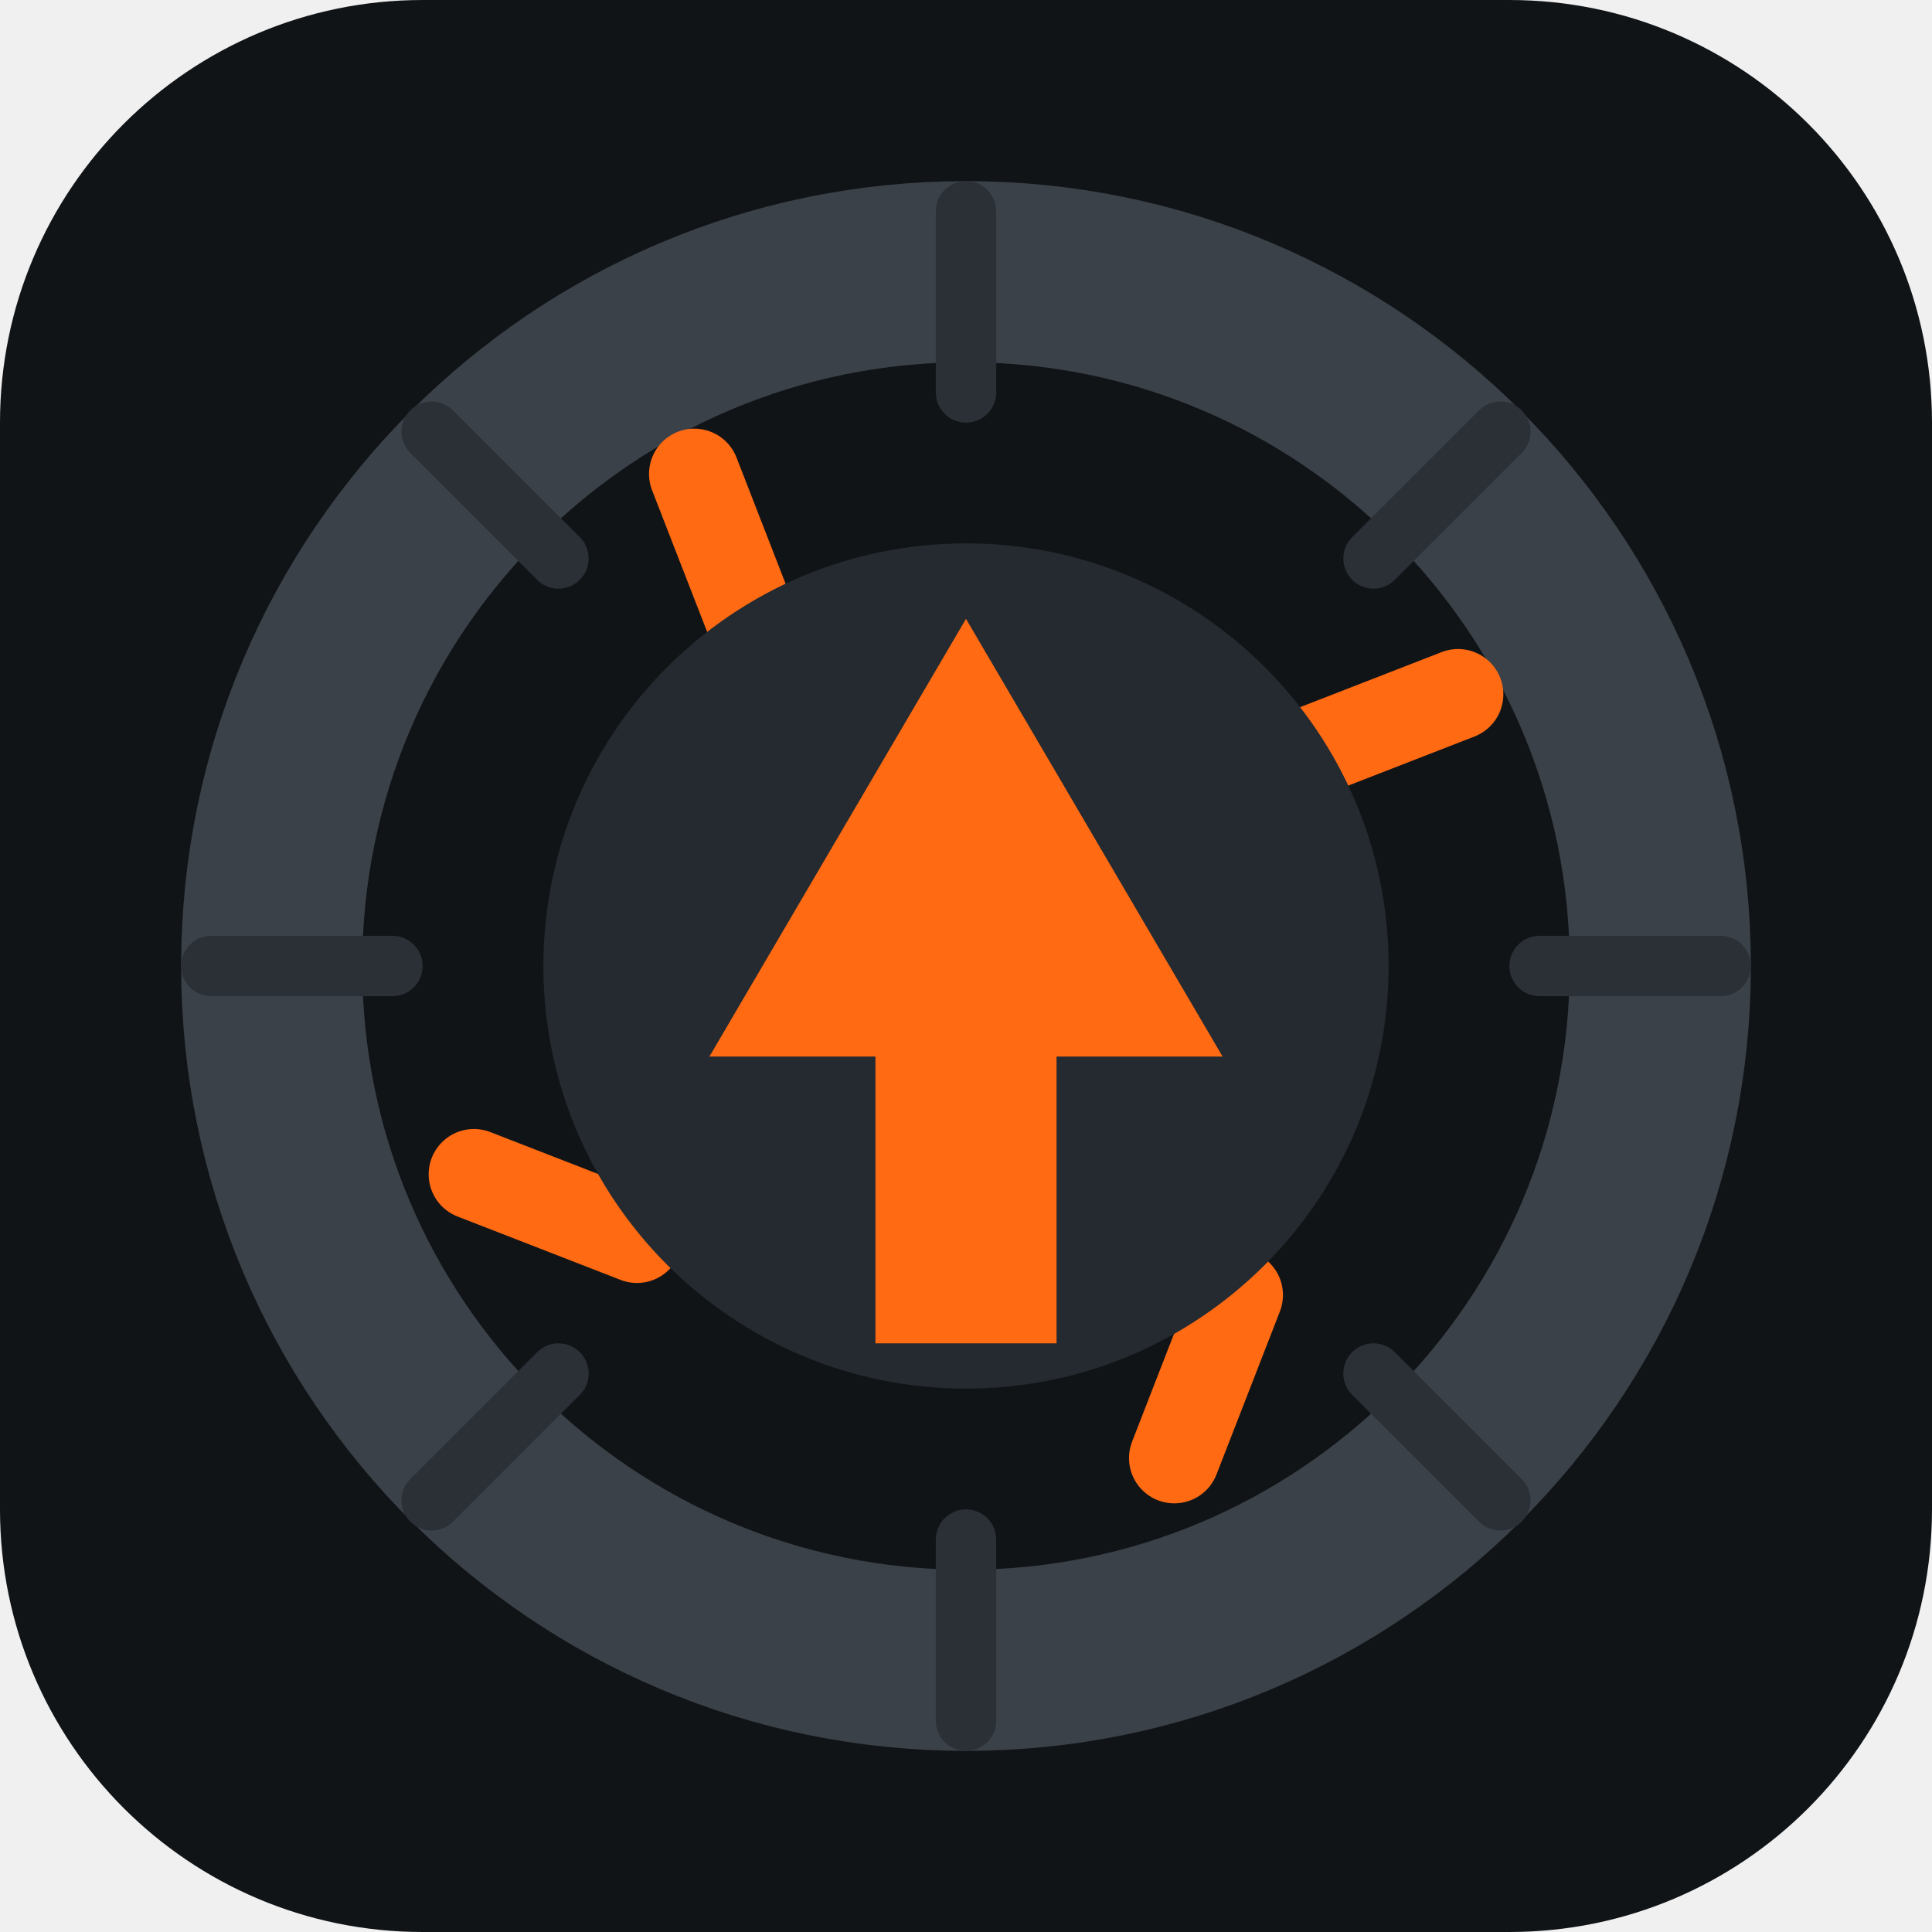
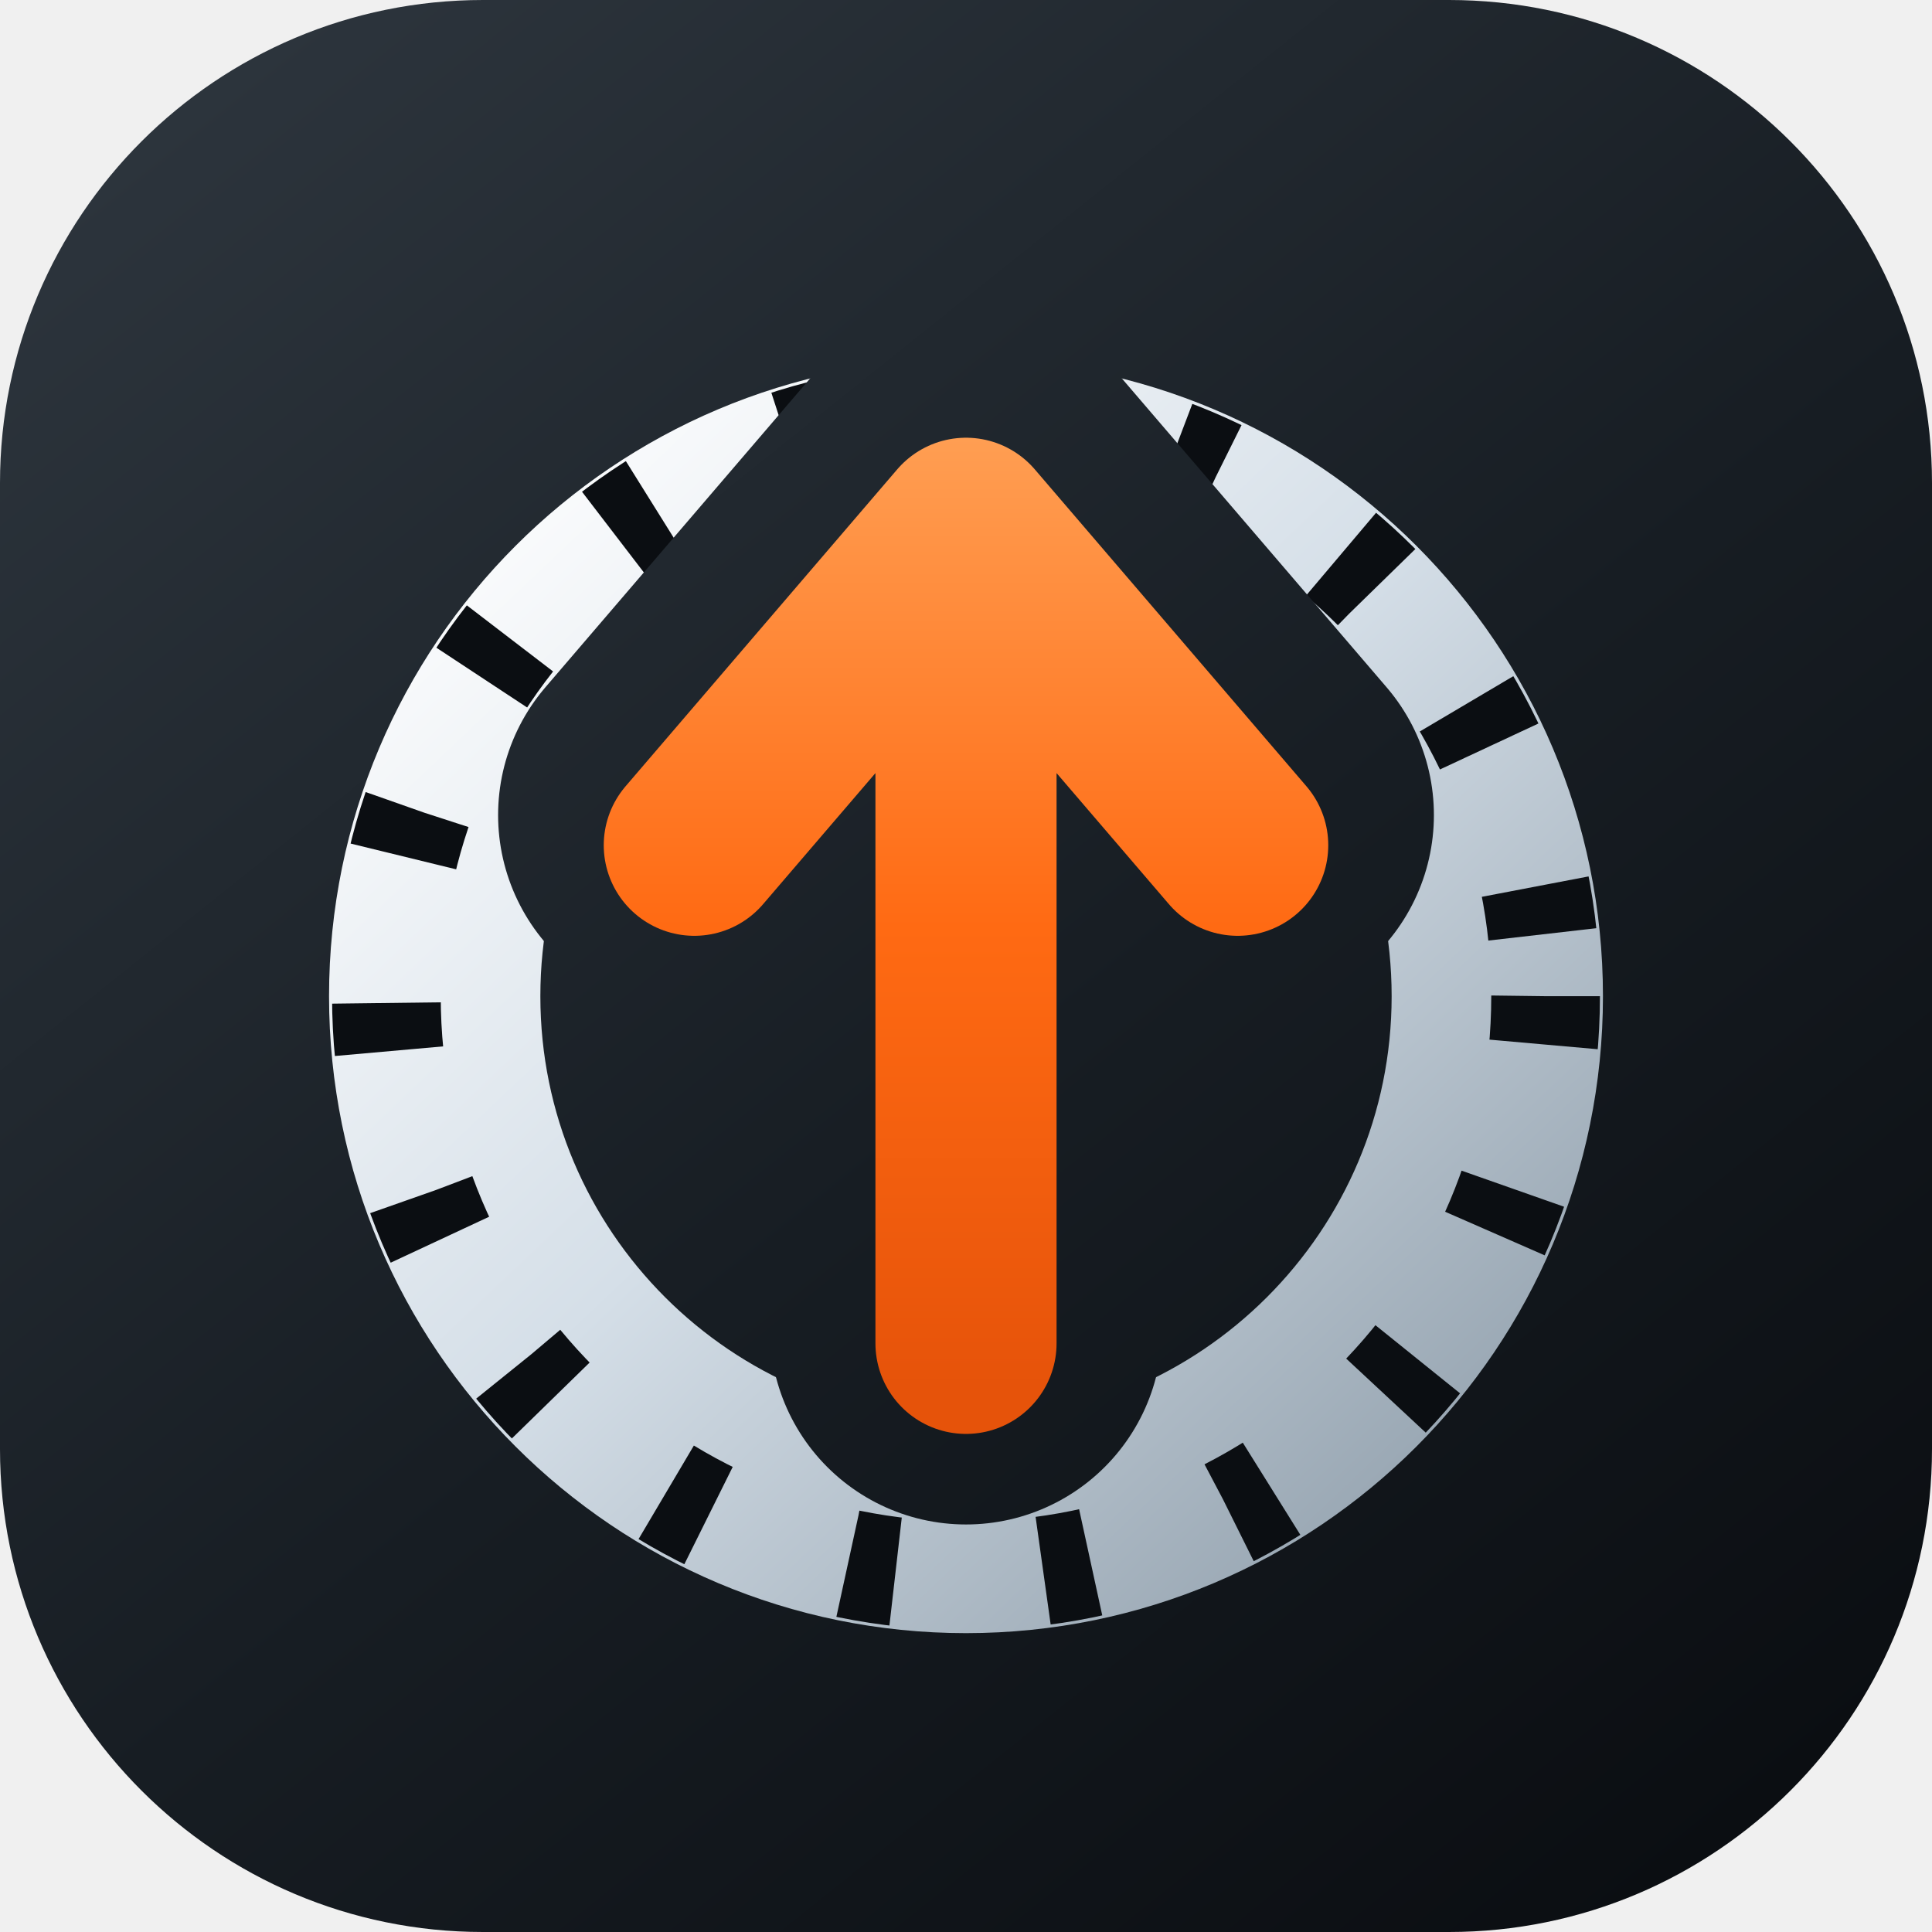
<svg xmlns="http://www.w3.org/2000/svg" viewBox="0 0 64 64" width="64" height="64">
-   <rect width="64" height="64" rx="14" fill="#111417" />
-   <circle cx="32" cy="32" r="23" fill="none" stroke="#3A4148" stroke-width="6" />
-   <g stroke="#2A3036" stroke-width="2" stroke-linecap="round">
-     <line x1="32" y1="7" x2="32" y2="13" />
-     <line x1="32" y1="51" x2="32" y2="57" />
-     <line x1="7" y1="32" x2="13" y2="32" />
-     <line x1="51" y1="32" x2="57" y2="32" />
-     <line x1="14.3" y1="14.3" x2="18.5" y2="18.5" />
-     <line x1="45.5" y1="45.5" x2="49.7" y2="49.7" />
-     <line x1="49.7" y1="14.3" x2="45.5" y2="18.5" />
-     <line x1="18.5" y1="45.5" x2="14.3" y2="49.7" />
+   <defs>
+     <linearGradient id="t" x1="8" y1="2" x2="56" y2="62" gradientUnits="userSpaceOnUse">
+       <stop offset="0" stop-color="#2C343C" />
+       <stop offset="0.55" stop-color="#171D23" />
+       <stop offset="1" stop-color="#0B0E12" />
+     </linearGradient>
+     <linearGradient id="a" x1="32" y1="12" x2="32" y2="46" gradientUnits="userSpaceOnUse">
+       <stop offset="0" stop-color="#FFA65C" />
+       <stop offset="0.55" stop-color="#FF6A13" />
+       <stop offset="1" stop-color="#E6530A" />
+     </linearGradient>
+     <linearGradient id="r" x1="14" y1="16" x2="50" y2="54" gradientUnits="userSpaceOnUse">
+       <stop offset="0" stop-color="#FFFFFF" />
+       <stop offset="0.45" stop-color="#D5DFE8" />
+       <stop offset="1" stop-color="#8A99A6" />
+     </linearGradient>
+     <mask id="c">
+       <rect width="64" height="64" fill="white" />
+       <path d="M32 44V18M23 27 32 16.5 41 27" fill="none" stroke="black" stroke-width="13" stroke-linecap="round" stroke-linejoin="round" />
+     </mask>
+   </defs>
+   <rect x="0" y="0" width="64" height="64" rx="16" fill="url(#t)" />
+   <g mask="url(#c)">
+     <circle cx="32" cy="33" r="17.6" fill="none" stroke="url(#r)" stroke-width="7" />
+     <circle cx="32" cy="33" r="19.2" fill="none" stroke="#0B0E12" stroke-width="3.6" stroke-dasharray="1.6 4.9" />
  </g>
-   <g stroke="#FF6A13" stroke-width="3" stroke-linecap="round">
-     <line x1="23" y1="15.7" x2="25.1" y2="21.1" />
-     <line x1="41" y1="42.9" x2="38.9" y2="48.3" />
-     <line x1="48.3" y1="23" x2="42.9" y2="25.1" />
-     <line x1="21.1" y1="41" x2="15.7" y2="38.9" />
-   </g>
-   <circle cx="32" cy="32" r="14" fill="#242A2F" />
-   <path d="M32 20.5 40.5 35H35v9.5h-6V35h-5.5z" fill="#FF6A13" />
+   <path d="M32 44.5V19M23 28l9-10.5L41 28" fill="none" stroke="url(#a)" stroke-width="6" stroke-linecap="round" stroke-linejoin="round" />
</svg>
